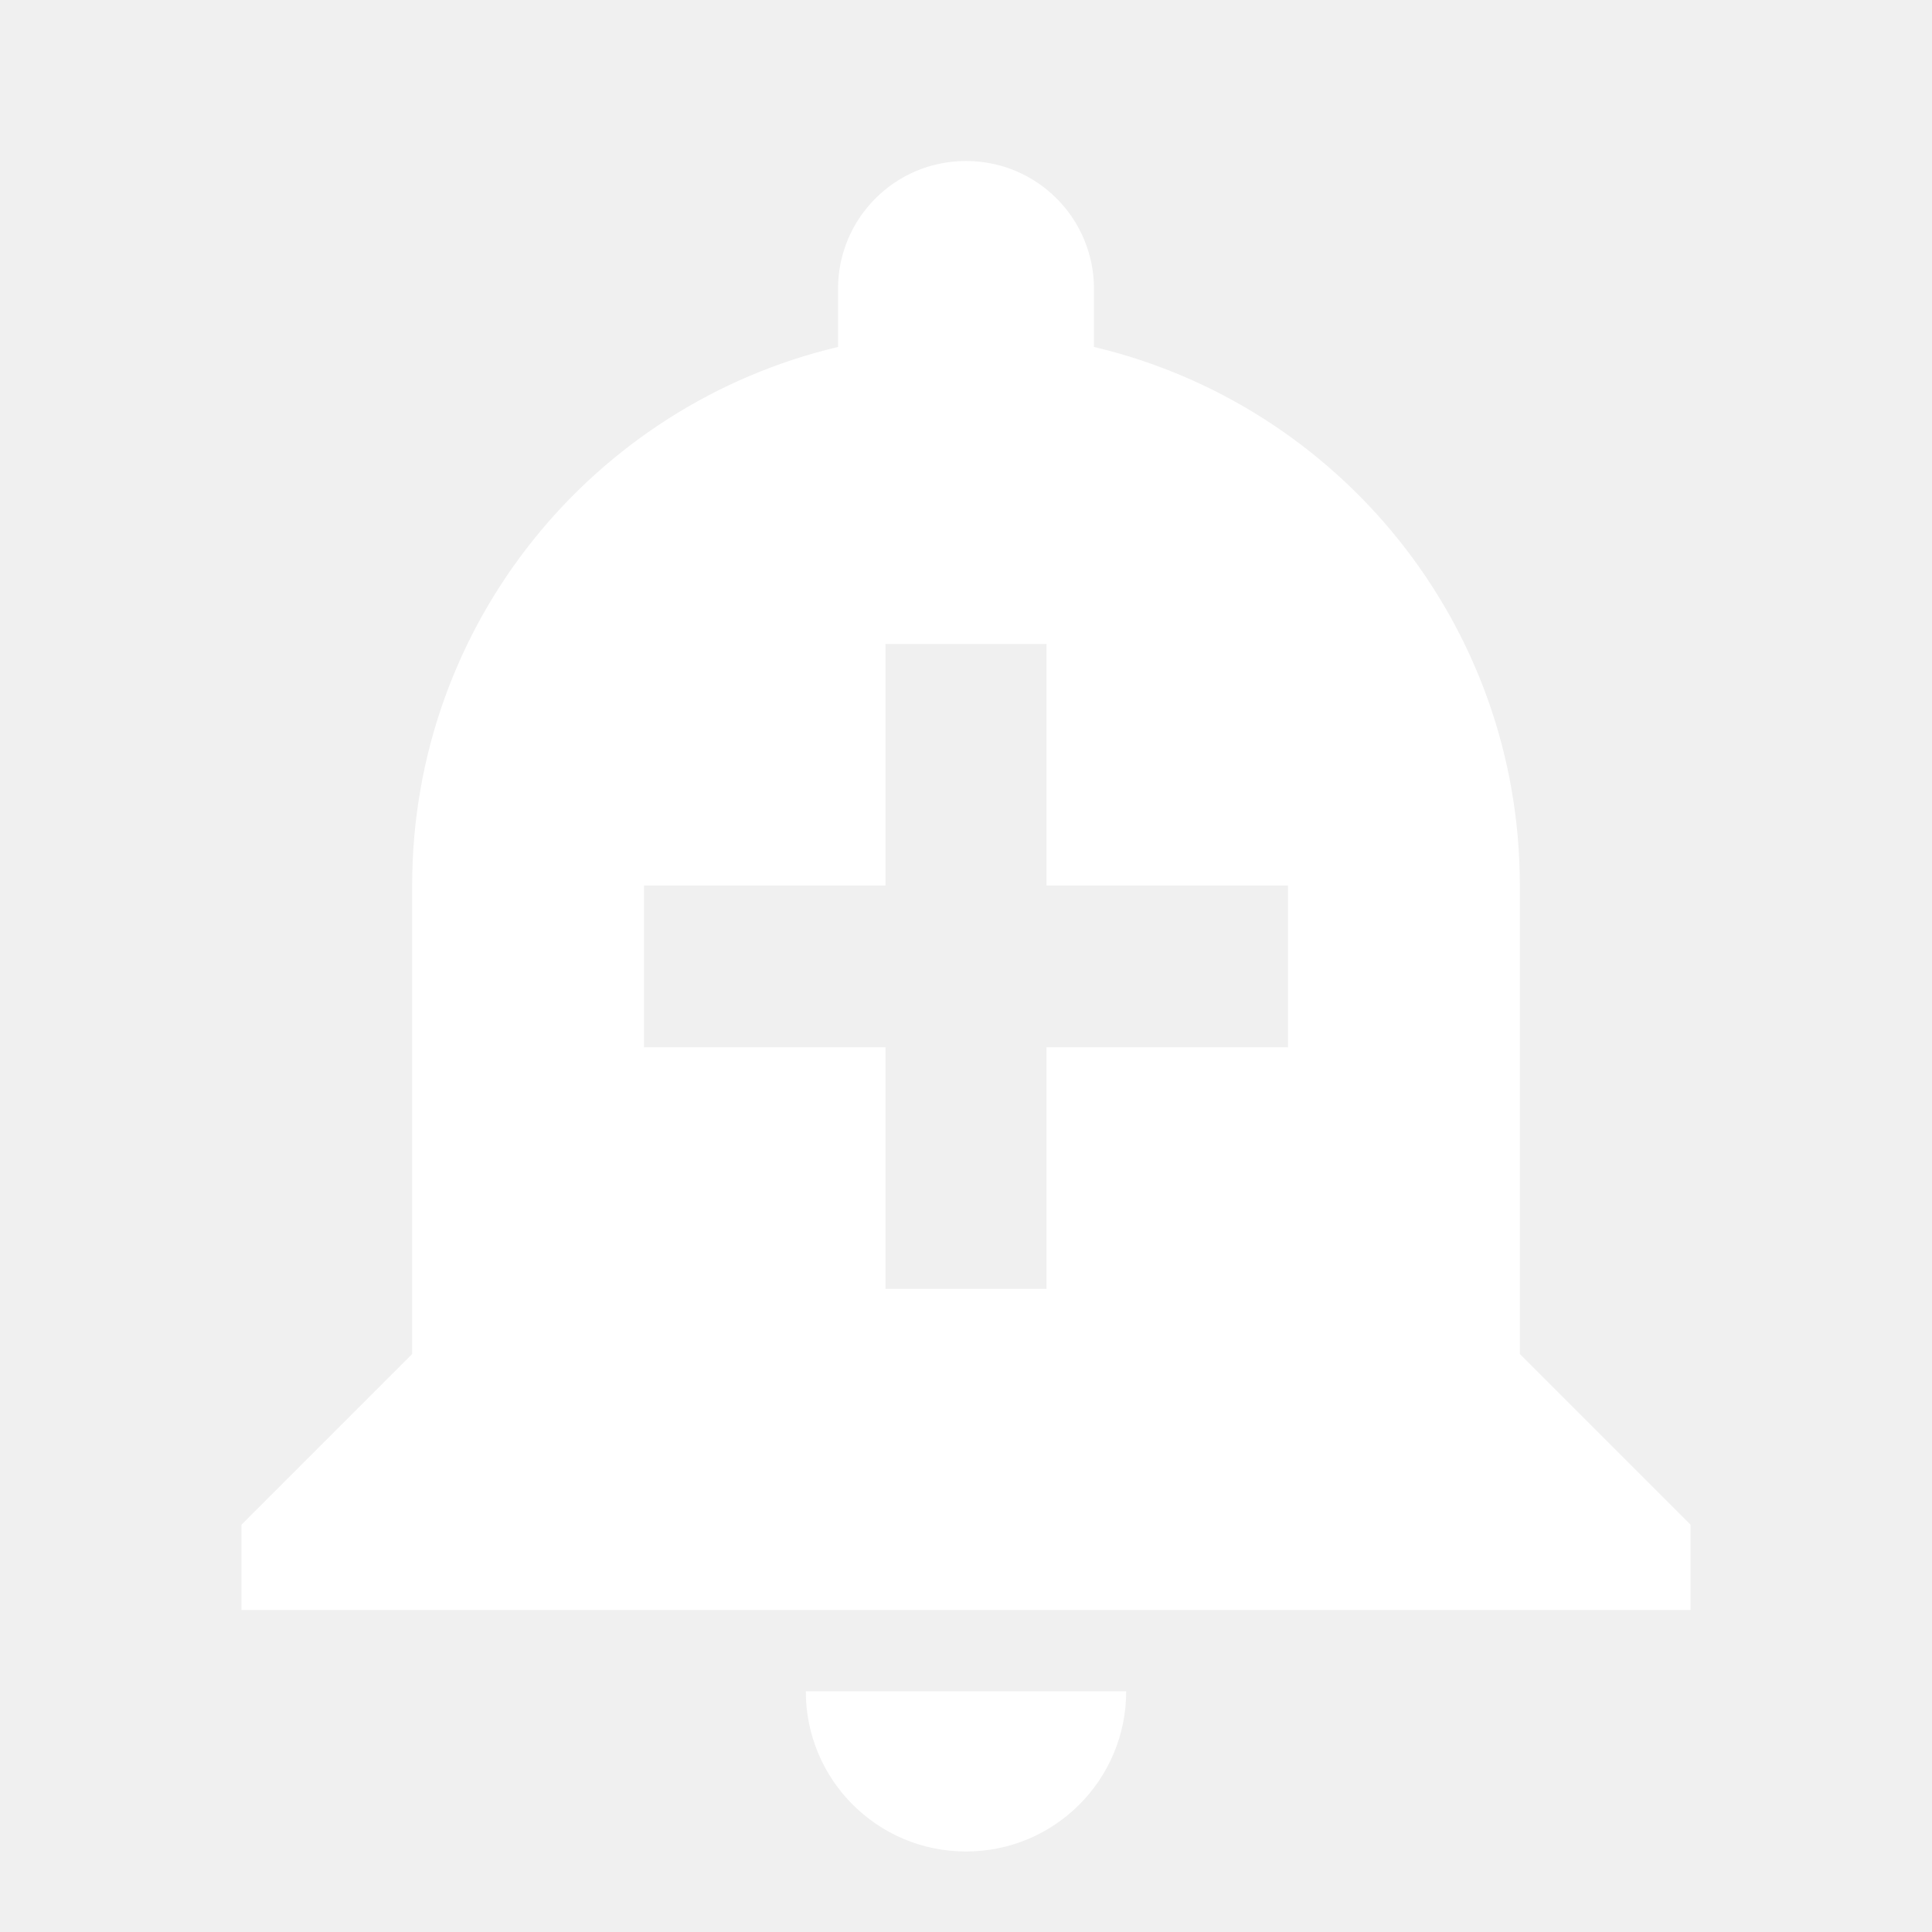
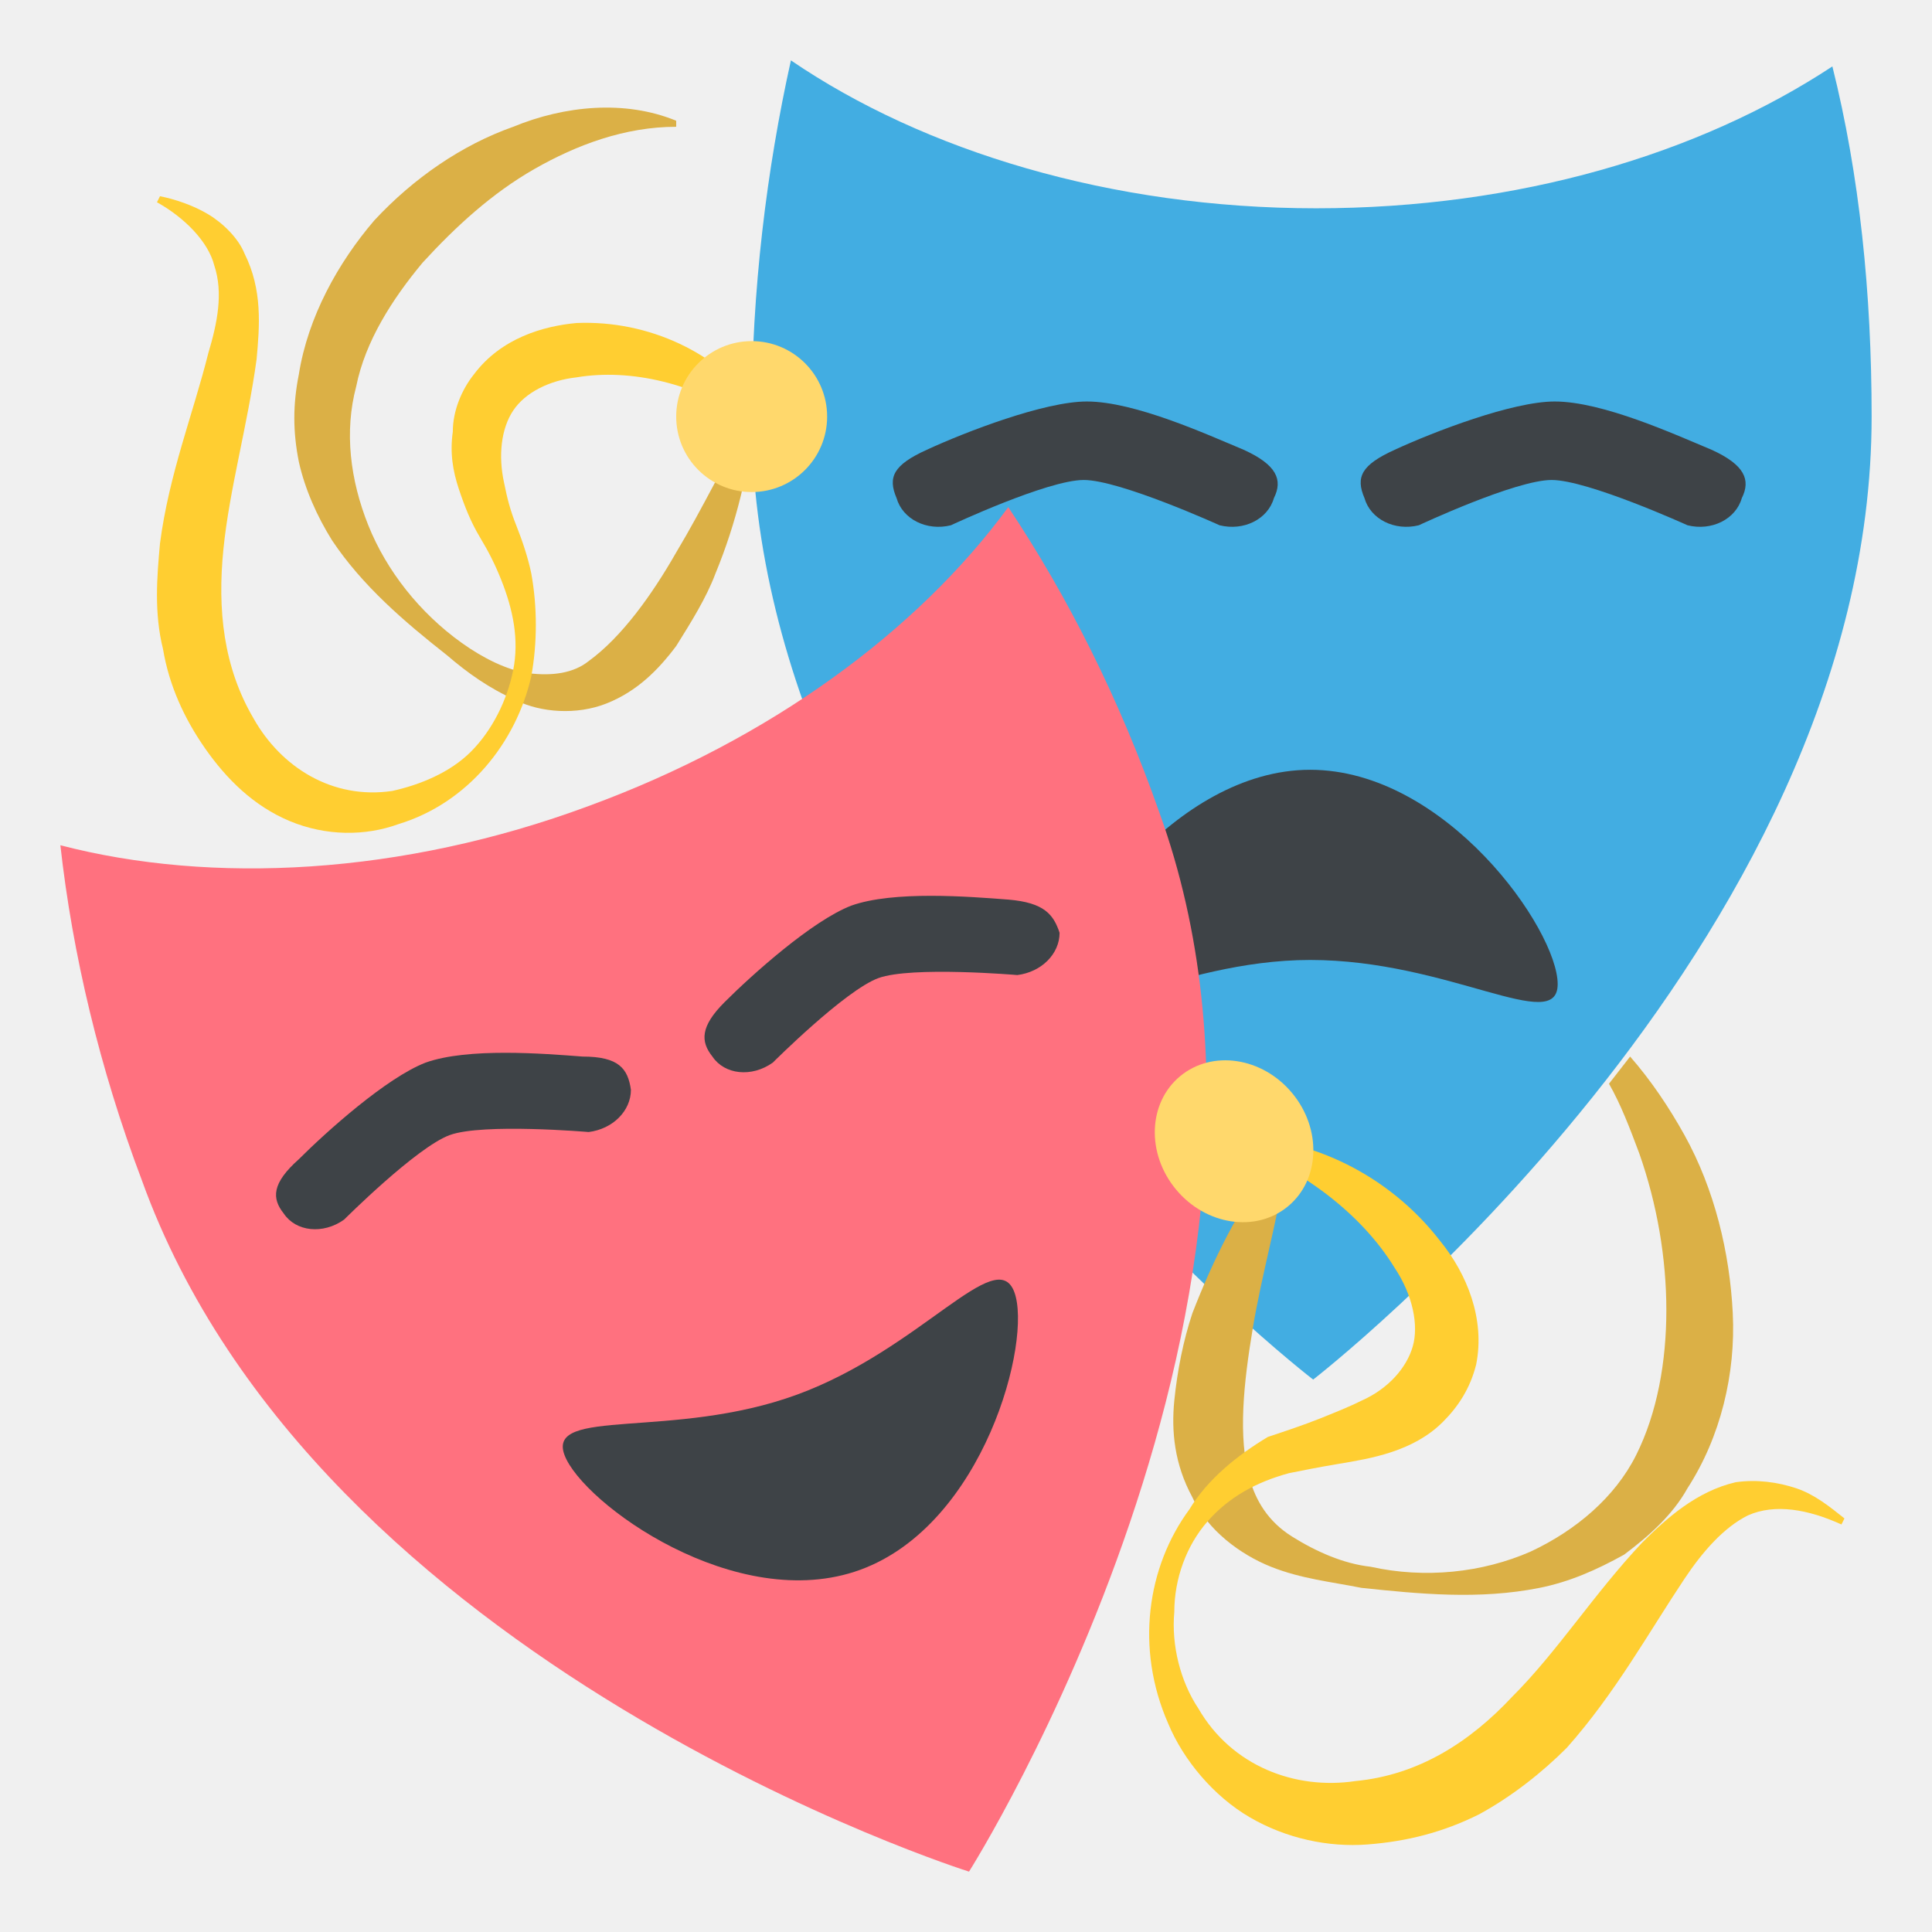
- <svg xmlns="http://www.w3.org/2000/svg" fill="#FFFFFF" height="48" viewBox="0 0 24 24" width="48">
-   <path d="M0 0h24v24H0V0z" fill="none" />
-   <path d="M10.01 21.01c0 1.1.89 1.99 1.99 1.99s1.99-.89 1.99-1.99h-3.98zm8.87-4.19V11c0-3.25-2.25-5.97-5.29-6.69v-.72C13.59 2.71 12.88 2 12 2s-1.59.71-1.59 1.59v.72C7.37 5.03 5.12 7.75 5.12 11v5.82L3 18.94V20h18v-1.06l-2.12-2.12zM16 13.01h-3v3h-2v-3H8V11h3V8h2v3h3v2.01z" />
+ <svg xmlns="http://www.w3.org/2000/svg" viewBox="0 0 64 64" enable-background="new 0 0 64 64">
+   <path fill="#428bc1" d="m30.9 49.5v-.1z" />
+   <path d="m43.6 6.9c-6.8 0-13-1.9-17.4-4.9-.8 3.6-1.3 7.6-1.3 11.8 0 17.6 18.6 31.9 18.6 31.9s18.5-14.3 18.5-31.9c0-4.1-.4-8-1.3-11.6-4.4 2.9-10.4 4.7-17.1 4.7" fill="#42ade2" />
+   <g fill="#3e4347">
+     <path d="m51.6 32.6c0-1.8-3.7-7.1-8.2-7.1-4.5 0-8.2 5.4-8.2 7.1 0 1.8 3.7-.8 8.2-.8 4.6 0 8.2 2.5 8.2.8" />
+     <path d="m41.2 14.9c-1.2-.5-3.6-1.6-5.2-1.6-1.4 0-4 1-5.3 1.6-1.1.5-1.3.9-1 1.6.2.7 1 1.1 1.8.9 0 0 3.2-1.5 4.4-1.5 1.2 0 4.5 1.5 4.5 1.5.8.2 1.6-.2 1.8-.9.3-.6.1-1.1-1-1.6" />
+     <path d="m56.7 14.9c-1.2-.5-3.6-1.6-5.2-1.6-1.4 0-4 1-5.3 1.6-1.1.5-1.3.9-1 1.6.2.7 1 1.1 1.8.9 0 0 3.2-1.5 4.4-1.5 1.2 0 4.5 1.5 4.5 1.5.8.2 1.6-.2 1.8-.9.3-.6.1-1.1-1-1.6" />
+   </g>
+   <path d="m19.5 26.7c-6.2 2.3-12.5 2.6-17.5 1.3.4 3.6 1.3 7.4 2.7 11.1 5.8 16.1 27.4 22.9 27.4 22.9s12.1-19.1 6.3-35.1c-1.3-3.7-3-7.1-5-10.1-3 4.1-7.9 7.7-13.9 9.9" fill="#ff717f" />
+   <g fill="#3e4347">
+     <path d="m33.6 42.8c.6 1.6-1 7.7-5.1 9.2-4.1 1.5-9.2-2.2-9.8-3.8-.6-1.6 3.6-.5 7.7-2 4.1-1.5 6.6-5 7.2-3.4" />
+     <path d="m19.3 35c-1.3-.1-3.8-.3-5.2.2-1.3.5-3.3 2.3-4.2 3.2-.9.8-.9 1.3-.5 1.8.4.6 1.3.7 2 .2 0 0 2.4-2.4 3.5-2.8 1.1-.4 4.6-.1 4.6-.1.8-.1 1.4-.7 1.4-1.4-.1-.7-.4-1.1-1.6-1.1" />
+     <path d="m33.4 29.8c-1.3-.1-3.8-.3-5.2.2-1.3.5-3.3 2.3-4.2 3.2-.8.8-.8 1.3-.4 1.8.4.6 1.3.7 2 .2 0 0 2.4-2.4 3.5-2.8 1.1-.4 4.6-.1 4.6-.1.8-.1 1.4-.7 1.4-1.4-.2-.6-.5-1-1.7-1.1" />
+   </g>
+   <path d="m25 13.8c-.2 1.8-.6 3.5-1.3 5.2-.3.8-.8 1.6-1.3 2.4-.6.8-1.3 1.5-2.3 1.9-1 .4-2.2.3-3-.1-.9-.4-1.6-.9-2.3-1.5-1.4-1.1-2.8-2.3-3.8-3.8-.5-.8-.9-1.7-1.1-2.6-.2-1-.2-1.9 0-2.9.3-1.9 1.3-3.7 2.5-5.1 1.3-1.4 2.9-2.5 4.6-3.1 1.7-.7 3.7-.9 5.4-.2v.2c-1.7 0-3.3.6-4.7 1.4-1.4.8-2.6 1.9-3.7 3.1-1 1.2-1.9 2.6-2.2 4.1-.4 1.5-.2 3.1.4 4.6.6 1.5 1.7 2.9 3.1 3.9.7.5 1.5.9 2.2 1 .8.1 1.5 0 2-.4 1.1-.8 2.1-2.2 2.9-3.6.9-1.5 1.6-3 2.5-4.5h.1" fill="#dbb046" />
+   <path d="m24.8 13.9c-1.8-1.2-3.9-1.7-5.7-1.4-.9.1-1.7.5-2.1 1.1-.4.6-.5 1.5-.3 2.4.1.5.2.9.4 1.4.2.5.4 1.1.5 1.6.2 1.1.2 2.3 0 3.4-.5 2.2-2.1 4.2-4.4 4.9-1.1.4-2.4.4-3.6-.1-1.2-.5-2.1-1.4-2.8-2.4-.7-1-1.2-2.1-1.4-3.3-.3-1.2-.2-2.4-.1-3.5.3-2.3 1.1-4.3 1.6-6.3.3-1 .5-2 .2-2.9-.2-.8-1-1.6-1.9-2.1l.1-.2c.5.1 1.1.3 1.6.6.5.3 1 .8 1.2 1.3.6 1.2.5 2.4.4 3.5-.3 2.2-.9 4.3-1.1 6.3-.2 2 0 3.9 1 5.6.9 1.6 2.6 2.7 4.6 2.4.9-.2 1.9-.6 2.6-1.3.7-.7 1.2-1.7 1.4-2.7.2-1 0-2-.4-3-.2-.5-.4-.9-.7-1.4-.3-.5-.5-1-.7-1.6-.2-.6-.3-1.2-.2-1.9 0-.7.3-1.4.7-1.9.9-1.2 2.3-1.6 3.4-1.7 2.4-.1 4.7 1 6 2.8l-.3.4" fill="#ffce31" />
+   <circle cx="24.9" cy="13.8" r="2.5" fill="#ffd86c" />
+   <path d="m42.1 38.6c-1.1 1.5-1.9 3.1-2.6 4.9-.3.9-.5 1.9-.6 2.9-.1 1 0 2.1.6 3.2.5 1.1 1.6 1.9 2.6 2.3 1 .4 2 .5 3 .7 1.9.2 3.9.4 5.9 0 1-.2 1.9-.6 2.8-1.1.8-.6 1.6-1.3 2.1-2.2 1.1-1.7 1.6-3.8 1.5-5.8-.1-2-.6-4.1-1.6-5.9-.5-.9-1.1-1.8-1.8-2.6l-.7.9c.4.7.7 1.5 1 2.3.6 1.7.9 3.5.9 5.2 0 1.7-.3 3.4-1 4.8-.7 1.4-2 2.5-3.5 3.2-1.6.7-3.5.9-5.3.5-.9-.1-1.8-.5-2.6-1-.8-.5-1.2-1.2-1.4-1.9-.4-1.4-.2-3.2.1-5 .3-1.8.8-3.5 1.1-5.4h-.5" fill="#dbb046" />
+   <path d="m40.9 37.9c2.2.8 4.2 2.3 5.3 4.1.6.9.8 1.9.6 2.6-.2.7-.8 1.4-1.7 1.8-.4.2-.9.4-1.4.6-.5.2-1.1.4-1.7.6-1 .6-2 1.4-2.6 2.4-1.4 1.9-1.8 4.6-.7 7.1.5 1.2 1.5 2.4 2.7 3.1 1.2.7 2.6 1 3.9.9 1.3-.1 2.5-.4 3.7-1 1.1-.6 2.1-1.4 2.9-2.2 1.6-1.8 2.7-3.8 3.9-5.6.6-.9 1.3-1.7 2.1-2.1.9-.4 2-.2 3.1.3l.1-.2c-.5-.4-1-.8-1.6-1-.6-.2-1.3-.3-2-.2-1.3.3-2.3 1.2-3.1 2-1.6 1.7-2.8 3.6-4.3 5.1-1.4 1.5-3.1 2.6-5.2 2.8-2 .3-4.1-.5-5.2-2.4-.6-.9-.9-2.1-.8-3.2 0-1.1.4-2.2 1.1-3 .7-.8 1.6-1.3 2.7-1.6.5-.1 1-.2 1.6-.3.6-.1 1.2-.2 1.8-.4.6-.2 1.2-.5 1.7-1 .5-.5.9-1.1 1.1-1.9.3-1.5-.3-3-1.2-4.1-1.7-2.2-4.3-3.4-6.6-3.4l-.2.2" fill="#ffce31" />
+   <ellipse transform="matrix(.7695-.6386.6386.7695-14.7314 34.8373)" cx="40.9" cy="37.8" rx="2.5" ry="2.8" fill="#ffd86c" />
</svg>
